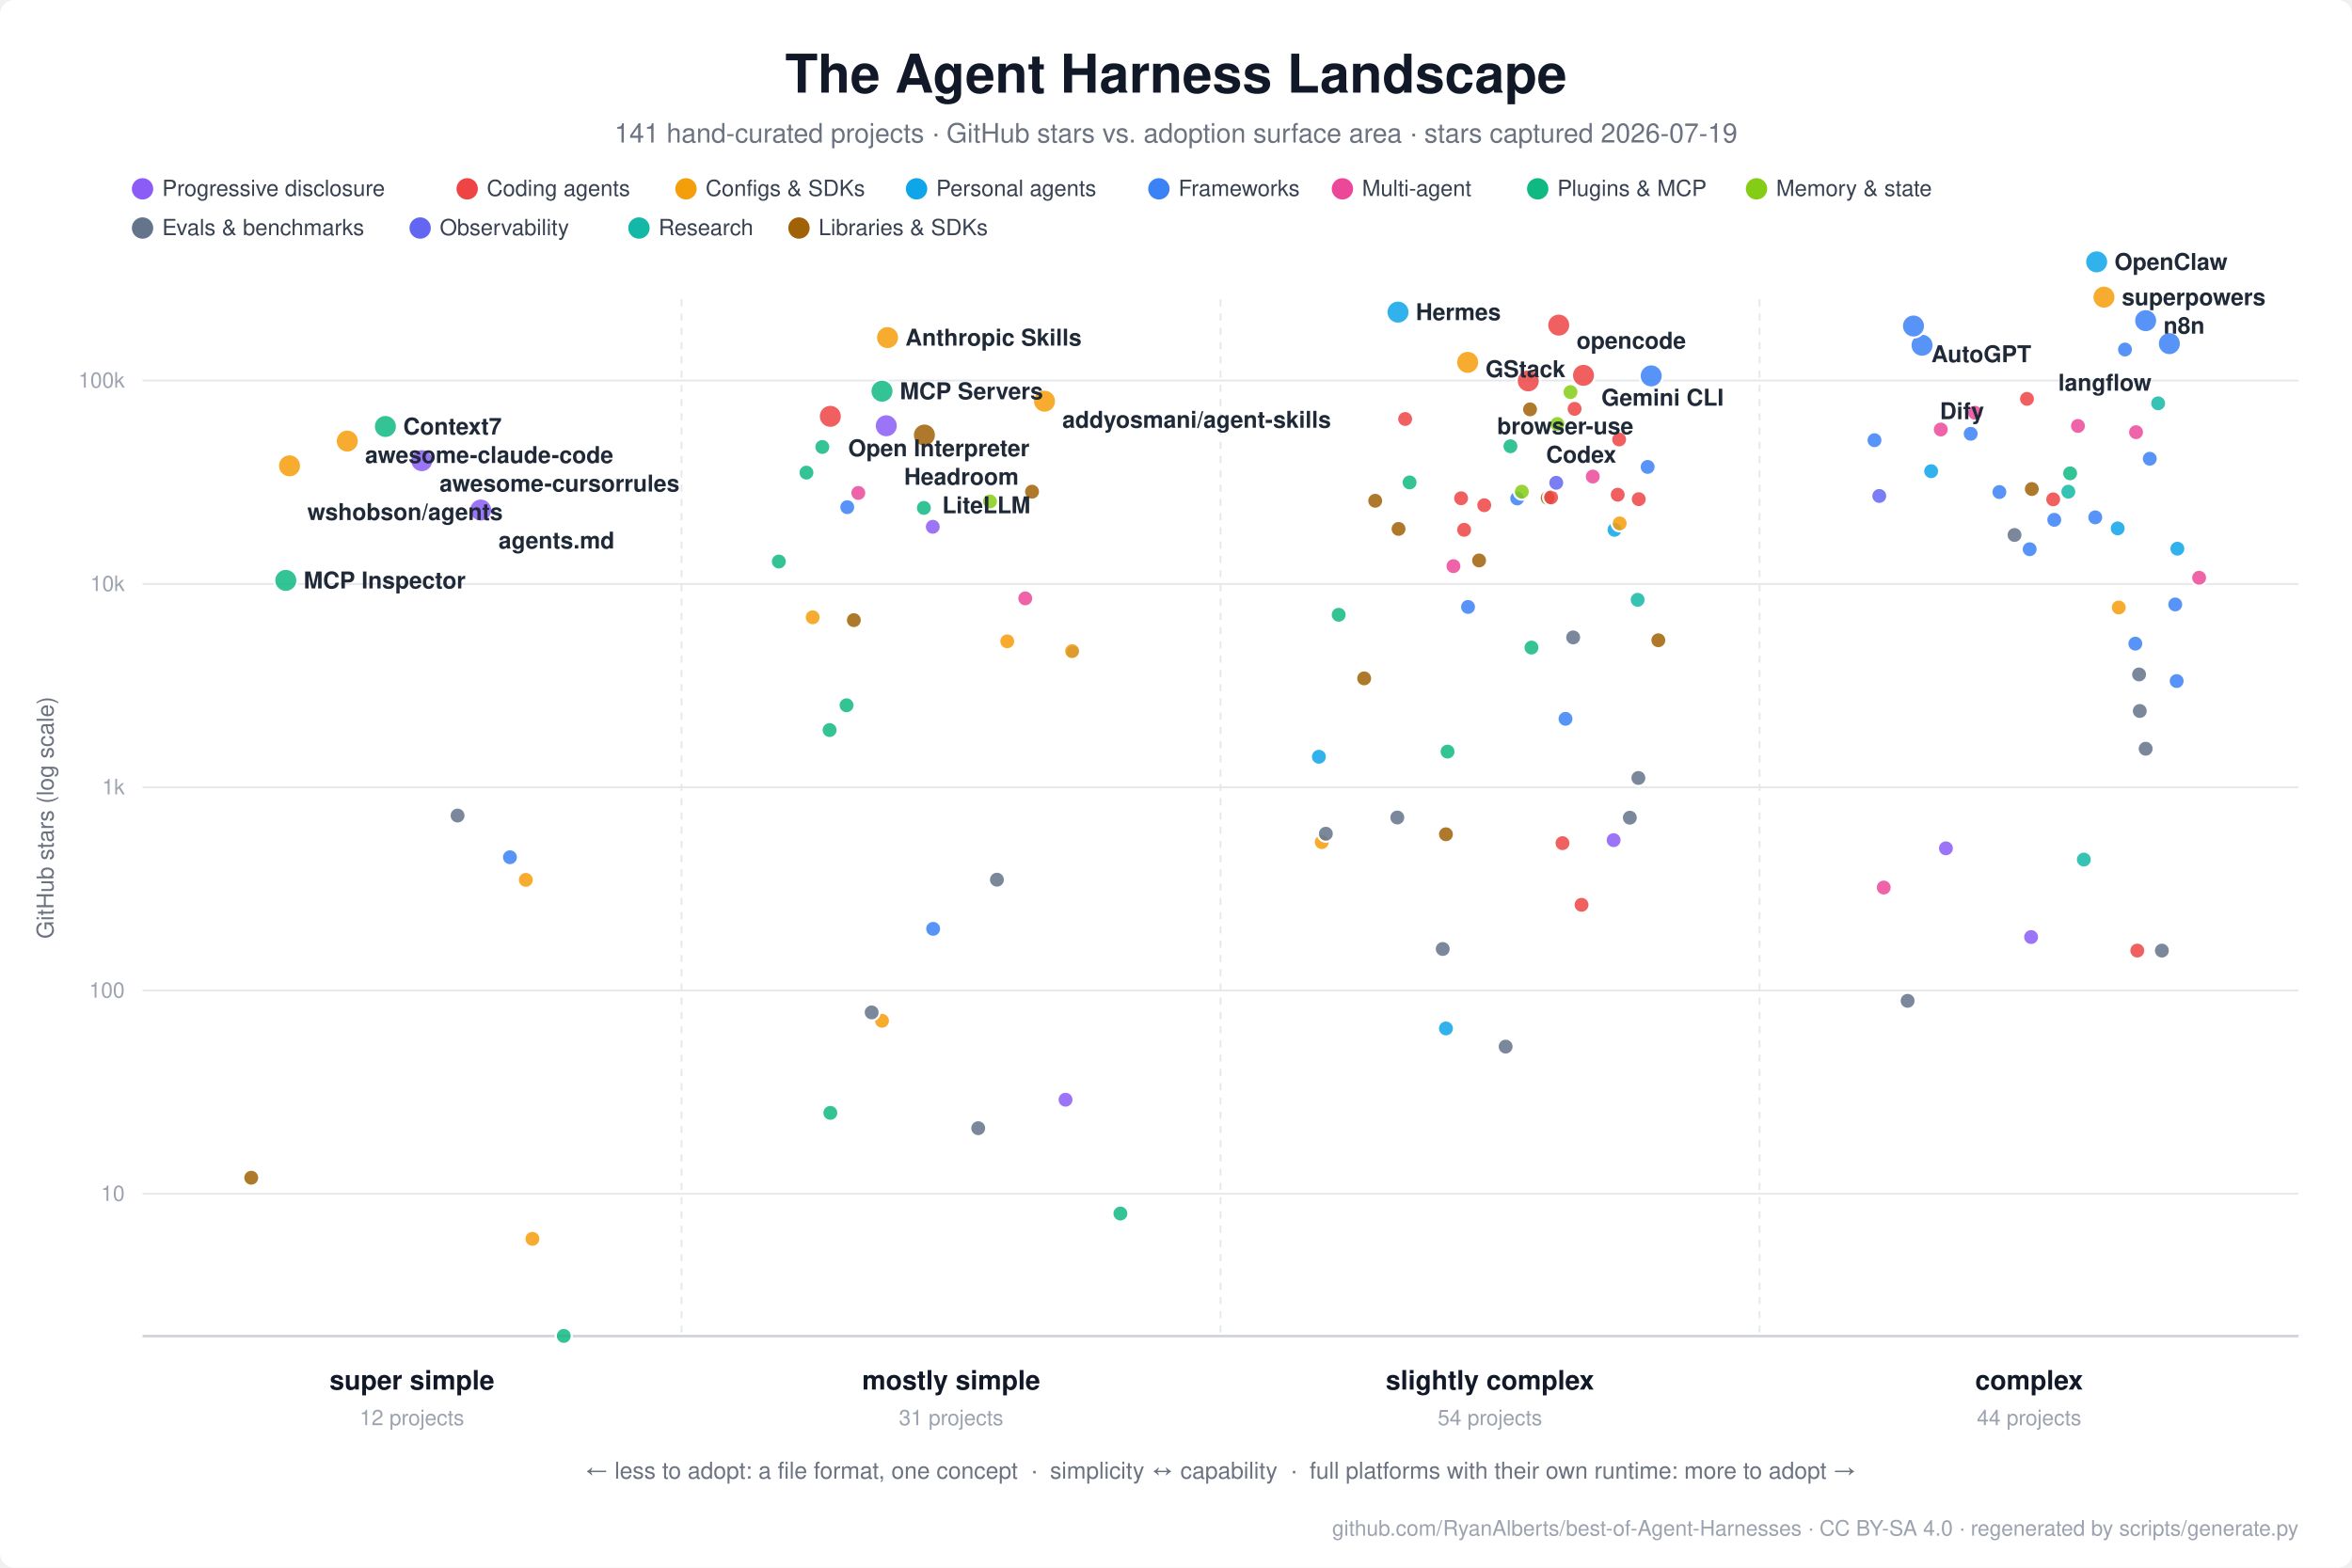
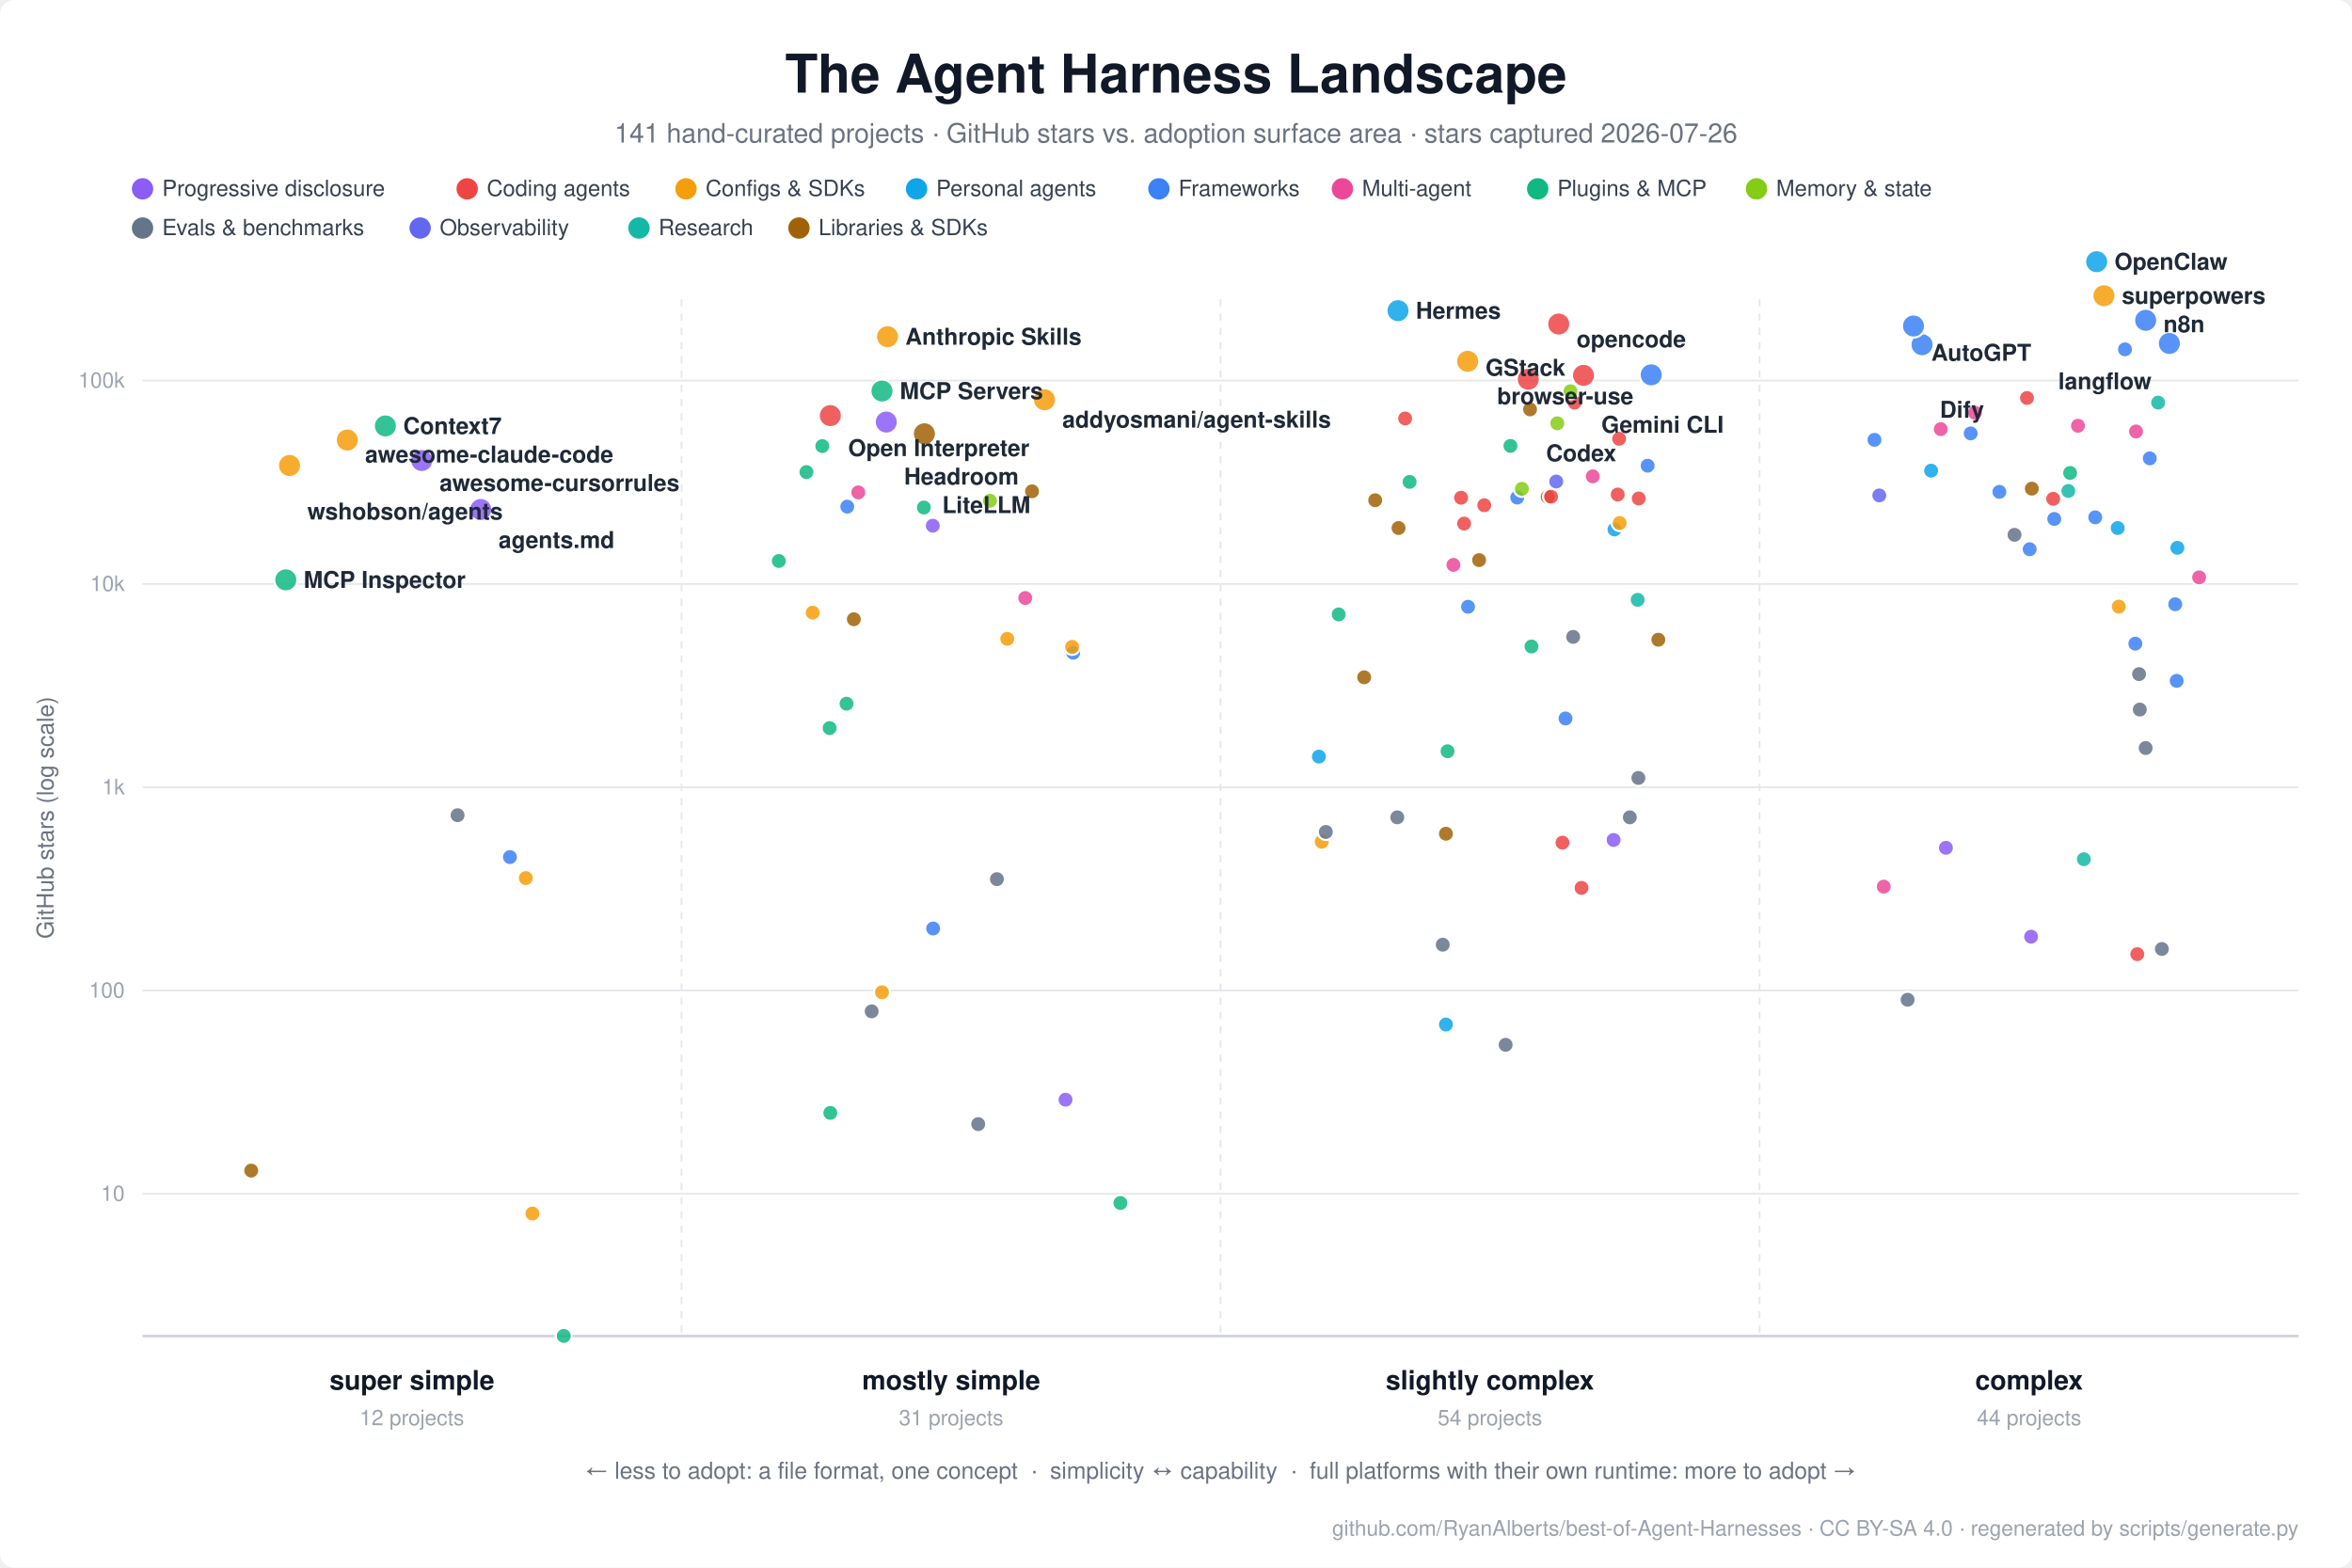
<svg xmlns="http://www.w3.org/2000/svg" viewBox="0 0 1320 880" font-family="-apple-system, 'Segoe UI', Helvetica, Arial, sans-serif">
  <rect width="1320" height="880" fill="#ffffff" rx="8" />
  <text x="660.0" y="52" text-anchor="middle" font-size="30" font-weight="700" fill="#111827">The Agent Harness Landscape</text>
-   <text x="660.0" y="80" text-anchor="middle" font-size="15" fill="#6b7280">141 hand-curated projects · GitHub stars vs. adoption surface area · stars captured 2026-07-19</text>
+   <text x="660.0" y="80" text-anchor="middle" font-size="15" fill="#6b7280">141 hand-curated projects · GitHub stars vs. adoption surface area · stars captured 2026-07-26</text>
  <circle cx="80" cy="106" r="6" fill="#8b5cf6" />
  <text x="91" y="110" font-size="12.5" fill="#374151">Progressive disclosure</text>
  <circle cx="262.2" cy="106" r="6" fill="#ef4444" />
  <text x="273.2" y="110" font-size="12.5" fill="#374151">Coding agents</text>
  <circle cx="385.0" cy="106" r="6" fill="#f59e0b" />
  <text x="396.0" y="110" font-size="12.5" fill="#374151">Configs &amp; SDKs</text>
  <circle cx="514.4" cy="106" r="6" fill="#0ea5e9" />
  <text x="525.4" y="110" font-size="12.5" fill="#374151">Personal agents</text>
  <circle cx="650.4" cy="106" r="6" fill="#3b82f6" />
  <text x="661.4" y="110" font-size="12.5" fill="#374151">Frameworks</text>
  <circle cx="753.4" cy="106" r="6" fill="#ec4899" />
  <text x="764.4" y="110" font-size="12.5" fill="#374151">Multi-agent</text>
  <circle cx="863.0" cy="106" r="6" fill="#10b981" />
  <text x="874.0" y="110" font-size="12.5" fill="#374151">Plugins &amp; MCP</text>
  <circle cx="985.8" cy="106" r="6" fill="#84cc16" />
  <text x="996.8" y="110" font-size="12.5" fill="#374151">Memory &amp; state</text>
  <circle cx="80" cy="128" r="6" fill="#64748b" />
  <text x="91" y="132" font-size="12.5" fill="#374151">Evals &amp; benchmarks</text>
  <circle cx="235.8" cy="128" r="6" fill="#6366f1" />
  <text x="246.8" y="132" font-size="12.5" fill="#374151">Observability</text>
  <circle cx="358.6" cy="128" r="6" fill="#14b8a6" />
  <text x="369.6" y="132" font-size="12.5" fill="#374151">Research</text>
  <circle cx="448.4" cy="128" r="6" fill="#a16207" />
  <text x="459.4" y="132" font-size="12.5" fill="#374151">Libraries &amp; SDKs</text>
  <line x1="80" y1="670.1" x2="1290" y2="670.1" stroke="#e5e7eb" stroke-width="1" />
  <text x="70" y="674.1" text-anchor="end" font-size="12" fill="#9ca3af">10</text>
  <line x1="80" y1="556.0" x2="1290" y2="556.0" stroke="#e5e7eb" stroke-width="1" />
  <text x="70" y="560.0" text-anchor="end" font-size="12" fill="#9ca3af">100</text>
  <line x1="80" y1="441.9" x2="1290" y2="441.9" stroke="#e5e7eb" stroke-width="1" />
  <text x="70" y="445.9" text-anchor="end" font-size="12" fill="#9ca3af">1k</text>
  <line x1="80" y1="327.8" x2="1290" y2="327.8" stroke="#e5e7eb" stroke-width="1" />
  <text x="70" y="331.8" text-anchor="end" font-size="12" fill="#9ca3af">10k</text>
  <line x1="80" y1="213.6" x2="1290" y2="213.6" stroke="#e5e7eb" stroke-width="1" />
  <text x="70" y="217.6" text-anchor="end" font-size="12" fill="#9ca3af">100k</text>
  <text x="30" y="459" font-size="13" fill="#6b7280" transform="rotate(-90 30 459)" text-anchor="middle">GitHub stars (log scale)</text>
  <text x="231.2" y="780" text-anchor="middle" font-size="15" font-weight="600" fill="#111827">super simple</text>
  <text x="231.2" y="800" text-anchor="middle" font-size="12" fill="#9ca3af">12 projects</text>
  <line x1="382.5" y1="168" x2="382.5" y2="750" stroke="#e5e7eb" stroke-width="1" stroke-dasharray="4 4" />
  <text x="533.8" y="780" text-anchor="middle" font-size="15" font-weight="600" fill="#111827">mostly simple</text>
  <text x="533.8" y="800" text-anchor="middle" font-size="12" fill="#9ca3af">31 projects</text>
  <line x1="685.0" y1="168" x2="685.0" y2="750" stroke="#e5e7eb" stroke-width="1" stroke-dasharray="4 4" />
  <text x="836.2" y="780" text-anchor="middle" font-size="15" font-weight="600" fill="#111827">slightly complex</text>
  <text x="836.2" y="800" text-anchor="middle" font-size="12" fill="#9ca3af">54 projects</text>
  <line x1="987.5" y1="168" x2="987.5" y2="750" stroke="#e5e7eb" stroke-width="1" stroke-dasharray="4 4" />
  <text x="1138.8" y="780" text-anchor="middle" font-size="15" font-weight="600" fill="#111827">complex</text>
  <text x="1138.8" y="800" text-anchor="middle" font-size="12" fill="#9ca3af">44 projects</text>
  <line x1="80" y1="750" x2="1290" y2="750" stroke="#d1d5db" stroke-width="1.5" />
  <text x="685.0" y="830" text-anchor="middle" font-size="13" fill="#6b7280">←  less to adopt: a file format, one concept  ·  simplicity ↔ capability  ·  full platforms with their own runtime: more to adopt  →</text>
  <circle cx="316.4" cy="749.9" r="4.5" fill="#10b981" fill-opacity="0.85" stroke="#ffffff" stroke-width="1.2" />
-   <circle cx="298.8" cy="695.4" r="4.5" fill="#f59e0b" fill-opacity="0.85" stroke="#ffffff" stroke-width="1.2" />
-   <circle cx="628.8" cy="681.2" r="4.5" fill="#10b981" fill-opacity="0.85" stroke="#ffffff" stroke-width="1.2" />
-   <circle cx="141.0" cy="661.1" r="4.5" fill="#a16207" fill-opacity="0.85" stroke="#ffffff" stroke-width="1.2" />
-   <circle cx="549.0" cy="633.3" r="4.5" fill="#64748b" fill-opacity="0.85" stroke="#ffffff" stroke-width="1.2" />
+   <circle cx="298.8" cy="681.2" r="4.5" fill="#f59e0b" fill-opacity="0.85" stroke="#ffffff" stroke-width="1.2" />
+   <circle cx="628.8" cy="675.3" r="4.5" fill="#10b981" fill-opacity="0.85" stroke="#ffffff" stroke-width="1.2" />
+   <circle cx="141.0" cy="657.1" r="4.5" fill="#a16207" fill-opacity="0.85" stroke="#ffffff" stroke-width="1.2" />
+   <circle cx="549.0" cy="631.0" r="4.5" fill="#64748b" fill-opacity="0.85" stroke="#ffffff" stroke-width="1.2" />
  <circle cx="466.0" cy="624.7" r="4.5" fill="#10b981" fill-opacity="0.85" stroke="#ffffff" stroke-width="1.2" />
  <circle cx="598.0" cy="617.3" r="4.5" fill="#8b5cf6" fill-opacity="0.85" stroke="#ffffff" stroke-width="1.2" />
-   <circle cx="845.0" cy="587.5" r="4.5" fill="#64748b" fill-opacity="0.85" stroke="#ffffff" stroke-width="1.2" />
-   <circle cx="811.5" cy="577.3" r="4.5" fill="#0ea5e9" fill-opacity="0.85" stroke="#ffffff" stroke-width="1.2" />
-   <circle cx="495.0" cy="573.0" r="4.5" fill="#f59e0b" fill-opacity="0.85" stroke="#ffffff" stroke-width="1.2" />
-   <circle cx="489.2" cy="568.3" r="4.5" fill="#64748b" fill-opacity="0.85" stroke="#ffffff" stroke-width="1.2" />
-   <circle cx="1070.6" cy="561.8" r="4.5" fill="#64748b" fill-opacity="0.85" stroke="#ffffff" stroke-width="1.2" />
-   <circle cx="1199.5" cy="533.6" r="4.5" fill="#ef4444" fill-opacity="0.85" stroke="#ffffff" stroke-width="1.2" />
-   <circle cx="1213.3" cy="533.6" r="4.5" fill="#64748b" fill-opacity="0.85" stroke="#ffffff" stroke-width="1.2" />
-   <circle cx="809.7" cy="532.7" r="4.5" fill="#64748b" fill-opacity="0.85" stroke="#ffffff" stroke-width="1.2" />
-   <circle cx="1139.9" cy="526.0" r="4.5" fill="#8b5cf6" fill-opacity="0.85" stroke="#ffffff" stroke-width="1.2" />
-   <circle cx="523.7" cy="521.4" r="4.5" fill="#3b82f6" fill-opacity="0.85" stroke="#ffffff" stroke-width="1.2" />
-   <circle cx="887.6" cy="507.9" r="4.5" fill="#ef4444" fill-opacity="0.85" stroke="#ffffff" stroke-width="1.2" />
-   <circle cx="1057.2" cy="498.2" r="4.5" fill="#ec4899" fill-opacity="0.85" stroke="#ffffff" stroke-width="1.2" />
-   <circle cx="295.1" cy="493.9" r="4.5" fill="#f59e0b" fill-opacity="0.85" stroke="#ffffff" stroke-width="1.2" />
-   <circle cx="559.5" cy="493.8" r="4.5" fill="#64748b" fill-opacity="0.85" stroke="#ffffff" stroke-width="1.2" />
-   <circle cx="1169.5" cy="482.5" r="4.5" fill="#14b8a6" fill-opacity="0.85" stroke="#ffffff" stroke-width="1.2" />
-   <circle cx="286.2" cy="481.2" r="4.5" fill="#3b82f6" fill-opacity="0.85" stroke="#ffffff" stroke-width="1.2" />
-   <circle cx="1092.1" cy="476.2" r="4.5" fill="#8b5cf6" fill-opacity="0.85" stroke="#ffffff" stroke-width="1.2" />
-   <circle cx="876.9" cy="473.3" r="4.5" fill="#ef4444" fill-opacity="0.85" stroke="#ffffff" stroke-width="1.2" />
-   <circle cx="741.8" cy="472.7" r="4.5" fill="#f59e0b" fill-opacity="0.85" stroke="#ffffff" stroke-width="1.2" />
-   <circle cx="905.6" cy="471.6" r="4.5" fill="#8b5cf6" fill-opacity="0.85" stroke="#ffffff" stroke-width="1.2" />
-   <circle cx="811.5" cy="468.3" r="4.5" fill="#a16207" fill-opacity="0.85" stroke="#ffffff" stroke-width="1.2" />
-   <circle cx="744.1" cy="468.0" r="4.5" fill="#64748b" fill-opacity="0.85" stroke="#ffffff" stroke-width="1.2" />
-   <circle cx="914.7" cy="459.0" r="4.5" fill="#64748b" fill-opacity="0.85" stroke="#ffffff" stroke-width="1.2" />
-   <circle cx="784.2" cy="458.9" r="4.5" fill="#64748b" fill-opacity="0.85" stroke="#ffffff" stroke-width="1.2" />
-   <circle cx="256.8" cy="457.8" r="4.5" fill="#64748b" fill-opacity="0.85" stroke="#ffffff" stroke-width="1.2" />
+   <circle cx="845.0" cy="586.5" r="4.5" fill="#64748b" fill-opacity="0.85" stroke="#ffffff" stroke-width="1.2" />
+   <circle cx="811.5" cy="575.1" r="4.5" fill="#0ea5e9" fill-opacity="0.85" stroke="#ffffff" stroke-width="1.2" />
+   <circle cx="489.2" cy="567.7" r="4.5" fill="#64748b" fill-opacity="0.85" stroke="#ffffff" stroke-width="1.2" />
+   <circle cx="1070.6" cy="561.2" r="4.5" fill="#64748b" fill-opacity="0.85" stroke="#ffffff" stroke-width="1.2" />
+   <circle cx="495.0" cy="557.0" r="4.5" fill="#f59e0b" fill-opacity="0.85" stroke="#ffffff" stroke-width="1.2" />
+   <circle cx="1199.5" cy="535.6" r="4.5" fill="#ef4444" fill-opacity="0.85" stroke="#ffffff" stroke-width="1.2" />
+   <circle cx="1213.3" cy="532.7" r="4.5" fill="#64748b" fill-opacity="0.85" stroke="#ffffff" stroke-width="1.2" />
+   <circle cx="809.7" cy="530.3" r="4.5" fill="#64748b" fill-opacity="0.85" stroke="#ffffff" stroke-width="1.2" />
+   <circle cx="1139.9" cy="525.8" r="4.5" fill="#8b5cf6" fill-opacity="0.85" stroke="#ffffff" stroke-width="1.2" />
+   <circle cx="523.7" cy="521.2" r="4.5" fill="#3b82f6" fill-opacity="0.85" stroke="#ffffff" stroke-width="1.2" />
+   <circle cx="887.6" cy="498.4" r="4.5" fill="#ef4444" fill-opacity="0.85" stroke="#ffffff" stroke-width="1.2" />
+   <circle cx="1057.2" cy="497.7" r="4.5" fill="#ec4899" fill-opacity="0.85" stroke="#ffffff" stroke-width="1.2" />
+   <circle cx="559.5" cy="493.5" r="4.5" fill="#64748b" fill-opacity="0.85" stroke="#ffffff" stroke-width="1.2" />
+   <circle cx="295.1" cy="492.9" r="4.5" fill="#f59e0b" fill-opacity="0.85" stroke="#ffffff" stroke-width="1.2" />
+   <circle cx="1169.5" cy="482.3" r="4.5" fill="#14b8a6" fill-opacity="0.85" stroke="#ffffff" stroke-width="1.2" />
+   <circle cx="286.2" cy="481.1" r="4.5" fill="#3b82f6" fill-opacity="0.85" stroke="#ffffff" stroke-width="1.2" />
+   <circle cx="1092.1" cy="475.9" r="4.5" fill="#8b5cf6" fill-opacity="0.85" stroke="#ffffff" stroke-width="1.2" />
+   <circle cx="876.9" cy="473.0" r="4.5" fill="#ef4444" fill-opacity="0.85" stroke="#ffffff" stroke-width="1.2" />
+   <circle cx="741.8" cy="472.5" r="4.5" fill="#f59e0b" fill-opacity="0.85" stroke="#ffffff" stroke-width="1.2" />
+   <circle cx="905.6" cy="471.5" r="4.5" fill="#8b5cf6" fill-opacity="0.85" stroke="#ffffff" stroke-width="1.2" />
+   <circle cx="811.5" cy="468.0" r="4.5" fill="#a16207" fill-opacity="0.85" stroke="#ffffff" stroke-width="1.2" />
+   <circle cx="744.1" cy="467.0" r="4.5" fill="#64748b" fill-opacity="0.85" stroke="#ffffff" stroke-width="1.2" />
+   <circle cx="914.7" cy="458.8" r="4.5" fill="#64748b" fill-opacity="0.85" stroke="#ffffff" stroke-width="1.2" />
+   <circle cx="784.2" cy="458.8" r="4.5" fill="#64748b" fill-opacity="0.85" stroke="#ffffff" stroke-width="1.2" />
+   <circle cx="256.8" cy="457.6" r="4.5" fill="#64748b" fill-opacity="0.85" stroke="#ffffff" stroke-width="1.2" />
  <circle cx="919.5" cy="436.7" r="4.5" fill="#64748b" fill-opacity="0.85" stroke="#ffffff" stroke-width="1.2" />
-   <circle cx="740.2" cy="424.8" r="4.5" fill="#0ea5e9" fill-opacity="0.85" stroke="#ffffff" stroke-width="1.2" />
-   <circle cx="812.4" cy="421.9" r="4.5" fill="#10b981" fill-opacity="0.85" stroke="#ffffff" stroke-width="1.2" />
-   <circle cx="1204.2" cy="420.3" r="4.5" fill="#64748b" fill-opacity="0.85" stroke="#ffffff" stroke-width="1.2" />
-   <circle cx="465.6" cy="409.8" r="4.5" fill="#10b981" fill-opacity="0.85" stroke="#ffffff" stroke-width="1.2" />
-   <circle cx="878.6" cy="403.5" r="4.5" fill="#3b82f6" fill-opacity="0.85" stroke="#ffffff" stroke-width="1.2" />
-   <circle cx="1200.9" cy="399.1" r="4.5" fill="#64748b" fill-opacity="0.85" stroke="#ffffff" stroke-width="1.2" />
-   <circle cx="475.1" cy="395.9" r="4.5" fill="#10b981" fill-opacity="0.85" stroke="#ffffff" stroke-width="1.2" />
-   <circle cx="1221.6" cy="382.3" r="4.5" fill="#3b82f6" fill-opacity="0.85" stroke="#ffffff" stroke-width="1.2" />
-   <circle cx="765.6" cy="380.8" r="4.5" fill="#a16207" fill-opacity="0.85" stroke="#ffffff" stroke-width="1.2" />
-   <circle cx="1200.5" cy="378.6" r="4.5" fill="#64748b" fill-opacity="0.85" stroke="#ffffff" stroke-width="1.2" />
+   <circle cx="740.2" cy="424.7" r="4.5" fill="#0ea5e9" fill-opacity="0.85" stroke="#ffffff" stroke-width="1.2" />
+   <circle cx="812.4" cy="421.7" r="4.5" fill="#10b981" fill-opacity="0.85" stroke="#ffffff" stroke-width="1.2" />
+   <circle cx="1204.2" cy="419.9" r="4.5" fill="#64748b" fill-opacity="0.85" stroke="#ffffff" stroke-width="1.2" />
+   <circle cx="465.6" cy="408.7" r="4.5" fill="#10b981" fill-opacity="0.85" stroke="#ffffff" stroke-width="1.2" />
+   <circle cx="878.6" cy="403.3" r="4.5" fill="#3b82f6" fill-opacity="0.85" stroke="#ffffff" stroke-width="1.2" />
+   <circle cx="1200.9" cy="398.3" r="4.5" fill="#64748b" fill-opacity="0.85" stroke="#ffffff" stroke-width="1.2" />
+   <circle cx="475.1" cy="395.0" r="4.5" fill="#10b981" fill-opacity="0.85" stroke="#ffffff" stroke-width="1.2" />
+   <circle cx="1221.6" cy="382.2" r="4.5" fill="#3b82f6" fill-opacity="0.85" stroke="#ffffff" stroke-width="1.2" />
+   <circle cx="765.6" cy="380.2" r="4.5" fill="#a16207" fill-opacity="0.85" stroke="#ffffff" stroke-width="1.2" />
+   <circle cx="1200.5" cy="378.4" r="4.5" fill="#64748b" fill-opacity="0.85" stroke="#ffffff" stroke-width="1.2" />
  <circle cx="602.3" cy="366.4" r="4.5" fill="#3b82f6" fill-opacity="0.85" stroke="#ffffff" stroke-width="1.2" />
-   <circle cx="601.7" cy="365.5" r="4.5" fill="#f59e0b" fill-opacity="0.85" stroke="#ffffff" stroke-width="1.2" />
-   <circle cx="859.5" cy="363.5" r="4.5" fill="#10b981" fill-opacity="0.85" stroke="#ffffff" stroke-width="1.2" />
+   <circle cx="601.7" cy="363.1" r="4.5" fill="#f59e0b" fill-opacity="0.85" stroke="#ffffff" stroke-width="1.2" />
+   <circle cx="859.5" cy="362.9" r="4.5" fill="#10b981" fill-opacity="0.85" stroke="#ffffff" stroke-width="1.2" />
  <circle cx="1198.4" cy="361.3" r="4.5" fill="#3b82f6" fill-opacity="0.85" stroke="#ffffff" stroke-width="1.2" />
-   <circle cx="565.3" cy="360.0" r="4.5" fill="#f59e0b" fill-opacity="0.85" stroke="#ffffff" stroke-width="1.2" />
-   <circle cx="930.7" cy="359.4" r="4.5" fill="#a16207" fill-opacity="0.85" stroke="#ffffff" stroke-width="1.2" />
-   <circle cx="882.9" cy="357.8" r="4.5" fill="#64748b" fill-opacity="0.85" stroke="#ffffff" stroke-width="1.2" />
-   <circle cx="479.2" cy="348.1" r="4.5" fill="#a16207" fill-opacity="0.85" stroke="#ffffff" stroke-width="1.2" />
-   <circle cx="456.1" cy="346.5" r="4.5" fill="#f59e0b" fill-opacity="0.85" stroke="#ffffff" stroke-width="1.2" />
-   <circle cx="751.3" cy="345.1" r="4.5" fill="#10b981" fill-opacity="0.85" stroke="#ffffff" stroke-width="1.2" />
-   <circle cx="1189.1" cy="341.0" r="4.5" fill="#f59e0b" fill-opacity="0.85" stroke="#ffffff" stroke-width="1.2" />
-   <circle cx="823.9" cy="340.7" r="4.5" fill="#3b82f6" fill-opacity="0.85" stroke="#ffffff" stroke-width="1.2" />
-   <circle cx="1220.8" cy="339.3" r="4.5" fill="#3b82f6" fill-opacity="0.85" stroke="#ffffff" stroke-width="1.2" />
+   <circle cx="930.7" cy="359.1" r="4.5" fill="#a16207" fill-opacity="0.85" stroke="#ffffff" stroke-width="1.2" />
+   <circle cx="565.3" cy="358.6" r="4.5" fill="#f59e0b" fill-opacity="0.85" stroke="#ffffff" stroke-width="1.2" />
+   <circle cx="882.9" cy="357.5" r="4.5" fill="#64748b" fill-opacity="0.85" stroke="#ffffff" stroke-width="1.2" />
+   <circle cx="479.2" cy="347.6" r="4.5" fill="#a16207" fill-opacity="0.85" stroke="#ffffff" stroke-width="1.2" />
+   <circle cx="751.3" cy="344.9" r="4.5" fill="#10b981" fill-opacity="0.85" stroke="#ffffff" stroke-width="1.2" />
+   <circle cx="456.1" cy="343.9" r="4.5" fill="#f59e0b" fill-opacity="0.85" stroke="#ffffff" stroke-width="1.2" />
+   <circle cx="823.9" cy="340.6" r="4.5" fill="#3b82f6" fill-opacity="0.85" stroke="#ffffff" stroke-width="1.2" />
+   <circle cx="1189.1" cy="340.5" r="4.5" fill="#f59e0b" fill-opacity="0.85" stroke="#ffffff" stroke-width="1.2" />
+   <circle cx="1220.8" cy="339.2" r="4.5" fill="#3b82f6" fill-opacity="0.85" stroke="#ffffff" stroke-width="1.2" />
  <circle cx="919.1" cy="336.7" r="4.5" fill="#14b8a6" fill-opacity="0.85" stroke="#ffffff" stroke-width="1.2" />
-   <circle cx="575.4" cy="335.9" r="4.5" fill="#ec4899" fill-opacity="0.85" stroke="#ffffff" stroke-width="1.2" />
-   <circle cx="160.4" cy="325.8" r="6.5" fill="#10b981" fill-opacity="0.85" stroke="#ffffff" stroke-width="1.2" />
-   <circle cx="1234.2" cy="324.3" r="4.5" fill="#ec4899" fill-opacity="0.85" stroke="#ffffff" stroke-width="1.2" />
-   <circle cx="815.7" cy="317.8" r="4.5" fill="#ec4899" fill-opacity="0.85" stroke="#ffffff" stroke-width="1.2" />
-   <circle cx="437.1" cy="315.2" r="4.5" fill="#10b981" fill-opacity="0.85" stroke="#ffffff" stroke-width="1.2" />
-   <circle cx="830.1" cy="314.6" r="4.5" fill="#a16207" fill-opacity="0.85" stroke="#ffffff" stroke-width="1.2" />
+   <circle cx="575.4" cy="335.7" r="4.5" fill="#ec4899" fill-opacity="0.85" stroke="#ffffff" stroke-width="1.2" />
+   <circle cx="160.4" cy="325.5" r="6.5" fill="#10b981" fill-opacity="0.85" stroke="#ffffff" stroke-width="1.2" />
+   <circle cx="1234.2" cy="324.1" r="4.5" fill="#ec4899" fill-opacity="0.85" stroke="#ffffff" stroke-width="1.2" />
+   <circle cx="815.7" cy="317.1" r="4.5" fill="#ec4899" fill-opacity="0.85" stroke="#ffffff" stroke-width="1.2" />
+   <circle cx="437.1" cy="314.9" r="4.5" fill="#10b981" fill-opacity="0.85" stroke="#ffffff" stroke-width="1.2" />
+   <circle cx="830.1" cy="314.4" r="4.5" fill="#a16207" fill-opacity="0.85" stroke="#ffffff" stroke-width="1.2" />
  <circle cx="1139.1" cy="308.3" r="4.5" fill="#3b82f6" fill-opacity="0.85" stroke="#ffffff" stroke-width="1.2" />
-   <circle cx="1222.0" cy="308.0" r="4.5" fill="#0ea5e9" fill-opacity="0.85" stroke="#ffffff" stroke-width="1.2" />
-   <circle cx="1130.6" cy="300.3" r="4.5" fill="#64748b" fill-opacity="0.85" stroke="#ffffff" stroke-width="1.2" />
-   <circle cx="821.7" cy="297.4" r="4.5" fill="#ef4444" fill-opacity="0.85" stroke="#ffffff" stroke-width="1.2" />
-   <circle cx="906.1" cy="297.4" r="4.5" fill="#0ea5e9" fill-opacity="0.85" stroke="#ffffff" stroke-width="1.2" />
-   <circle cx="784.9" cy="296.9" r="4.5" fill="#a16207" fill-opacity="0.85" stroke="#ffffff" stroke-width="1.2" />
-   <circle cx="1188.5" cy="296.6" r="4.5" fill="#0ea5e9" fill-opacity="0.85" stroke="#ffffff" stroke-width="1.2" />
-   <circle cx="523.5" cy="295.7" r="4.5" fill="#8b5cf6" fill-opacity="0.85" stroke="#ffffff" stroke-width="1.2" />
-   <circle cx="909.0" cy="293.8" r="4.5" fill="#f59e0b" fill-opacity="0.85" stroke="#ffffff" stroke-width="1.2" />
-   <circle cx="1152.9" cy="291.8" r="4.5" fill="#3b82f6" fill-opacity="0.85" stroke="#ffffff" stroke-width="1.2" />
+   <circle cx="1222.0" cy="307.5" r="4.5" fill="#0ea5e9" fill-opacity="0.85" stroke="#ffffff" stroke-width="1.2" />
+   <circle cx="1130.6" cy="300.2" r="4.5" fill="#64748b" fill-opacity="0.85" stroke="#ffffff" stroke-width="1.2" />
+   <circle cx="906.1" cy="297.2" r="4.5" fill="#0ea5e9" fill-opacity="0.85" stroke="#ffffff" stroke-width="1.2" />
+   <circle cx="1188.5" cy="296.4" r="4.5" fill="#0ea5e9" fill-opacity="0.85" stroke="#ffffff" stroke-width="1.2" />
+   <circle cx="784.9" cy="296.4" r="4.5" fill="#a16207" fill-opacity="0.85" stroke="#ffffff" stroke-width="1.2" />
+   <circle cx="523.5" cy="295.1" r="4.5" fill="#8b5cf6" fill-opacity="0.85" stroke="#ffffff" stroke-width="1.2" />
+   <circle cx="821.7" cy="293.9" r="4.5" fill="#ef4444" fill-opacity="0.85" stroke="#ffffff" stroke-width="1.2" />
+   <circle cx="909.0" cy="293.6" r="4.5" fill="#f59e0b" fill-opacity="0.85" stroke="#ffffff" stroke-width="1.2" />
+   <circle cx="1152.9" cy="291.3" r="4.5" fill="#3b82f6" fill-opacity="0.85" stroke="#ffffff" stroke-width="1.2" />
  <circle cx="1175.9" cy="290.4" r="4.5" fill="#3b82f6" fill-opacity="0.85" stroke="#ffffff" stroke-width="1.2" />
-   <circle cx="269.8" cy="286.3" r="6.5" fill="#8b5cf6" fill-opacity="0.85" stroke="#ffffff" stroke-width="1.2" />
-   <circle cx="518.5" cy="285.1" r="4.5" fill="#10b981" fill-opacity="0.85" stroke="#ffffff" stroke-width="1.2" />
-   <circle cx="475.5" cy="284.7" r="4.5" fill="#3b82f6" fill-opacity="0.85" stroke="#ffffff" stroke-width="1.2" />
+   <circle cx="269.8" cy="286.0" r="6.5" fill="#8b5cf6" fill-opacity="0.85" stroke="#ffffff" stroke-width="1.2" />
+   <circle cx="518.5" cy="284.9" r="4.5" fill="#10b981" fill-opacity="0.85" stroke="#ffffff" stroke-width="1.2" />
+   <circle cx="475.5" cy="284.4" r="4.5" fill="#3b82f6" fill-opacity="0.85" stroke="#ffffff" stroke-width="1.2" />
  <circle cx="833.0" cy="283.6" r="4.5" fill="#ef4444" fill-opacity="0.85" stroke="#ffffff" stroke-width="1.2" />
-   <circle cx="555.6" cy="281.5" r="4.5" fill="#84cc16" fill-opacity="0.85" stroke="#ffffff" stroke-width="1.2" />
-   <circle cx="771.8" cy="281.1" r="4.5" fill="#a16207" fill-opacity="0.85" stroke="#ffffff" stroke-width="1.2" />
-   <circle cx="1152.3" cy="280.3" r="4.5" fill="#ef4444" fill-opacity="0.85" stroke="#ffffff" stroke-width="1.2" />
-   <circle cx="919.7" cy="280.2" r="4.5" fill="#ef4444" fill-opacity="0.85" stroke="#ffffff" stroke-width="1.2" />
-   <circle cx="851.5" cy="279.8" r="4.5" fill="#3b82f6" fill-opacity="0.85" stroke="#ffffff" stroke-width="1.2" />
-   <circle cx="820.0" cy="279.7" r="4.5" fill="#ef4444" fill-opacity="0.85" stroke="#ffffff" stroke-width="1.2" />
-   <circle cx="868.6" cy="279.5" r="4.5" fill="#a16207" fill-opacity="0.85" stroke="#ffffff" stroke-width="1.2" />
-   <circle cx="870.5" cy="279.2" r="4.5" fill="#ef4444" fill-opacity="0.85" stroke="#ffffff" stroke-width="1.2" />
-   <circle cx="1054.7" cy="278.4" r="4.5" fill="#6366f1" fill-opacity="0.85" stroke="#ffffff" stroke-width="1.2" />
-   <circle cx="907.9" cy="277.7" r="4.5" fill="#ef4444" fill-opacity="0.85" stroke="#ffffff" stroke-width="1.2" />
-   <circle cx="481.7" cy="276.7" r="4.5" fill="#ec4899" fill-opacity="0.85" stroke="#ffffff" stroke-width="1.2" />
-   <circle cx="1122.1" cy="276.2" r="4.5" fill="#3b82f6" fill-opacity="0.85" stroke="#ffffff" stroke-width="1.2" />
-   <circle cx="854.1" cy="276.0" r="4.5" fill="#84cc16" fill-opacity="0.85" stroke="#ffffff" stroke-width="1.2" />
-   <circle cx="579.2" cy="276.0" r="4.5" fill="#a16207" fill-opacity="0.85" stroke="#ffffff" stroke-width="1.2" />
-   <circle cx="1160.8" cy="276.0" r="4.5" fill="#14b8a6" fill-opacity="0.85" stroke="#ffffff" stroke-width="1.2" />
-   <circle cx="1140.3" cy="274.5" r="4.5" fill="#a16207" fill-opacity="0.85" stroke="#ffffff" stroke-width="1.2" />
-   <circle cx="873.4" cy="271.0" r="4.5" fill="#6366f1" fill-opacity="0.85" stroke="#ffffff" stroke-width="1.2" />
-   <circle cx="791.1" cy="270.8" r="4.5" fill="#10b981" fill-opacity="0.85" stroke="#ffffff" stroke-width="1.2" />
-   <circle cx="893.9" cy="267.5" r="4.5" fill="#ec4899" fill-opacity="0.85" stroke="#ffffff" stroke-width="1.2" />
-   <circle cx="1161.8" cy="265.7" r="4.5" fill="#10b981" fill-opacity="0.85" stroke="#ffffff" stroke-width="1.2" />
-   <circle cx="452.6" cy="265.3" r="4.5" fill="#10b981" fill-opacity="0.85" stroke="#ffffff" stroke-width="1.2" />
-   <circle cx="1083.8" cy="264.5" r="4.5" fill="#0ea5e9" fill-opacity="0.85" stroke="#ffffff" stroke-width="1.2" />
-   <circle cx="924.7" cy="262.1" r="4.5" fill="#3b82f6" fill-opacity="0.85" stroke="#ffffff" stroke-width="1.2" />
-   <circle cx="162.5" cy="261.5" r="6.5" fill="#f59e0b" fill-opacity="0.85" stroke="#ffffff" stroke-width="1.2" />
-   <circle cx="236.7" cy="258.6" r="6.5" fill="#8b5cf6" fill-opacity="0.85" stroke="#ffffff" stroke-width="1.2" />
-   <circle cx="1206.5" cy="257.5" r="4.5" fill="#3b82f6" fill-opacity="0.85" stroke="#ffffff" stroke-width="1.2" />
-   <circle cx="461.5" cy="250.9" r="4.5" fill="#10b981" fill-opacity="0.85" stroke="#ffffff" stroke-width="1.2" />
-   <circle cx="847.7" cy="250.5" r="4.5" fill="#10b981" fill-opacity="0.85" stroke="#ffffff" stroke-width="1.2" />
-   <circle cx="194.9" cy="247.6" r="6.5" fill="#f59e0b" fill-opacity="0.85" stroke="#ffffff" stroke-width="1.2" />
-   <circle cx="1052.0" cy="247.1" r="4.5" fill="#3b82f6" fill-opacity="0.85" stroke="#ffffff" stroke-width="1.2" />
-   <circle cx="908.7" cy="246.7" r="4.5" fill="#ef4444" fill-opacity="0.85" stroke="#ffffff" stroke-width="1.2" />
-   <circle cx="518.8" cy="244.2" r="6.5" fill="#a16207" fill-opacity="0.85" stroke="#ffffff" stroke-width="1.2" />
-   <circle cx="1106.0" cy="243.5" r="4.5" fill="#3b82f6" fill-opacity="0.85" stroke="#ffffff" stroke-width="1.2" />
-   <circle cx="1198.8" cy="242.6" r="4.5" fill="#ec4899" fill-opacity="0.85" stroke="#ffffff" stroke-width="1.2" />
-   <circle cx="1089.2" cy="241.1" r="4.5" fill="#ec4899" fill-opacity="0.85" stroke="#ffffff" stroke-width="1.2" />
-   <circle cx="216.3" cy="239.4" r="6.5" fill="#10b981" fill-opacity="0.85" stroke="#ffffff" stroke-width="1.2" />
-   <circle cx="1166.2" cy="239.1" r="4.5" fill="#ec4899" fill-opacity="0.85" stroke="#ffffff" stroke-width="1.2" />
-   <circle cx="497.4" cy="239.0" r="6.5" fill="#8b5cf6" fill-opacity="0.85" stroke="#ffffff" stroke-width="1.2" />
-   <circle cx="874.0" cy="238.0" r="4.5" fill="#84cc16" fill-opacity="0.85" stroke="#ffffff" stroke-width="1.2" />
-   <circle cx="788.6" cy="235.2" r="4.5" fill="#ef4444" fill-opacity="0.85" stroke="#ffffff" stroke-width="1.2" />
-   <circle cx="466.0" cy="233.7" r="6.5" fill="#ef4444" fill-opacity="0.85" stroke="#ffffff" stroke-width="1.2" />
+   <circle cx="555.6" cy="281.1" r="4.5" fill="#84cc16" fill-opacity="0.85" stroke="#ffffff" stroke-width="1.2" />
+   <circle cx="771.8" cy="280.8" r="4.5" fill="#a16207" fill-opacity="0.85" stroke="#ffffff" stroke-width="1.2" />
+   <circle cx="1152.3" cy="280.0" r="4.5" fill="#ef4444" fill-opacity="0.85" stroke="#ffffff" stroke-width="1.2" />
+   <circle cx="919.7" cy="279.8" r="4.5" fill="#ef4444" fill-opacity="0.85" stroke="#ffffff" stroke-width="1.2" />
+   <circle cx="820.0" cy="279.4" r="4.5" fill="#ef4444" fill-opacity="0.85" stroke="#ffffff" stroke-width="1.2" />
+   <circle cx="851.5" cy="279.3" r="4.5" fill="#3b82f6" fill-opacity="0.85" stroke="#ffffff" stroke-width="1.2" />
+   <circle cx="868.6" cy="278.9" r="4.5" fill="#a16207" fill-opacity="0.85" stroke="#ffffff" stroke-width="1.2" />
+   <circle cx="870.5" cy="278.8" r="4.5" fill="#ef4444" fill-opacity="0.85" stroke="#ffffff" stroke-width="1.2" />
+   <circle cx="1054.7" cy="278.1" r="4.5" fill="#6366f1" fill-opacity="0.85" stroke="#ffffff" stroke-width="1.2" />
+   <circle cx="907.9" cy="277.6" r="4.5" fill="#ef4444" fill-opacity="0.85" stroke="#ffffff" stroke-width="1.2" />
+   <circle cx="481.7" cy="276.4" r="4.5" fill="#ec4899" fill-opacity="0.85" stroke="#ffffff" stroke-width="1.2" />
+   <circle cx="1122.1" cy="276.1" r="4.5" fill="#3b82f6" fill-opacity="0.85" stroke="#ffffff" stroke-width="1.2" />
+   <circle cx="579.2" cy="275.8" r="4.5" fill="#a16207" fill-opacity="0.85" stroke="#ffffff" stroke-width="1.2" />
+   <circle cx="1160.8" cy="275.6" r="4.5" fill="#14b8a6" fill-opacity="0.85" stroke="#ffffff" stroke-width="1.2" />
+   <circle cx="854.1" cy="274.4" r="4.5" fill="#84cc16" fill-opacity="0.85" stroke="#ffffff" stroke-width="1.2" />
+   <circle cx="1140.3" cy="274.3" r="4.5" fill="#a16207" fill-opacity="0.85" stroke="#ffffff" stroke-width="1.2" />
+   <circle cx="791.1" cy="270.5" r="4.5" fill="#10b981" fill-opacity="0.85" stroke="#ffffff" stroke-width="1.2" />
+   <circle cx="873.4" cy="270.3" r="4.5" fill="#6366f1" fill-opacity="0.85" stroke="#ffffff" stroke-width="1.2" />
+   <circle cx="893.9" cy="267.4" r="4.5" fill="#ec4899" fill-opacity="0.85" stroke="#ffffff" stroke-width="1.2" />
+   <circle cx="1161.8" cy="265.5" r="4.5" fill="#10b981" fill-opacity="0.85" stroke="#ffffff" stroke-width="1.2" />
+   <circle cx="452.6" cy="265.0" r="4.5" fill="#10b981" fill-opacity="0.85" stroke="#ffffff" stroke-width="1.2" />
+   <circle cx="1083.8" cy="264.2" r="4.5" fill="#0ea5e9" fill-opacity="0.85" stroke="#ffffff" stroke-width="1.2" />
+   <circle cx="924.7" cy="261.4" r="4.5" fill="#3b82f6" fill-opacity="0.85" stroke="#ffffff" stroke-width="1.2" />
+   <circle cx="162.5" cy="261.3" r="6.5" fill="#f59e0b" fill-opacity="0.85" stroke="#ffffff" stroke-width="1.2" />
+   <circle cx="236.7" cy="258.5" r="6.5" fill="#8b5cf6" fill-opacity="0.85" stroke="#ffffff" stroke-width="1.2" />
+   <circle cx="1206.5" cy="257.3" r="4.5" fill="#3b82f6" fill-opacity="0.85" stroke="#ffffff" stroke-width="1.2" />
+   <circle cx="461.5" cy="250.4" r="4.5" fill="#10b981" fill-opacity="0.85" stroke="#ffffff" stroke-width="1.2" />
+   <circle cx="847.7" cy="250.3" r="4.5" fill="#10b981" fill-opacity="0.85" stroke="#ffffff" stroke-width="1.2" />
+   <circle cx="194.9" cy="247.0" r="6.5" fill="#f59e0b" fill-opacity="0.85" stroke="#ffffff" stroke-width="1.2" />
+   <circle cx="1052.0" cy="246.9" r="4.5" fill="#3b82f6" fill-opacity="0.85" stroke="#ffffff" stroke-width="1.2" />
+   <circle cx="908.7" cy="246.3" r="4.5" fill="#ef4444" fill-opacity="0.85" stroke="#ffffff" stroke-width="1.2" />
+   <circle cx="518.8" cy="243.5" r="6.5" fill="#a16207" fill-opacity="0.85" stroke="#ffffff" stroke-width="1.2" />
+   <circle cx="1106.0" cy="243.3" r="4.5" fill="#3b82f6" fill-opacity="0.85" stroke="#ffffff" stroke-width="1.2" />
+   <circle cx="1198.8" cy="242.2" r="4.5" fill="#ec4899" fill-opacity="0.85" stroke="#ffffff" stroke-width="1.2" />
+   <circle cx="1089.2" cy="240.9" r="4.5" fill="#ec4899" fill-opacity="0.85" stroke="#ffffff" stroke-width="1.2" />
+   <circle cx="216.3" cy="239.1" r="6.5" fill="#10b981" fill-opacity="0.85" stroke="#ffffff" stroke-width="1.2" />
+   <circle cx="1166.2" cy="239.0" r="4.5" fill="#ec4899" fill-opacity="0.85" stroke="#ffffff" stroke-width="1.2" />
+   <circle cx="874.0" cy="237.6" r="4.5" fill="#84cc16" fill-opacity="0.85" stroke="#ffffff" stroke-width="1.2" />
+   <circle cx="497.4" cy="236.9" r="6.5" fill="#8b5cf6" fill-opacity="0.85" stroke="#ffffff" stroke-width="1.2" />
+   <circle cx="788.6" cy="234.9" r="4.5" fill="#ef4444" fill-opacity="0.85" stroke="#ffffff" stroke-width="1.2" />
+   <circle cx="466.0" cy="233.3" r="6.5" fill="#ef4444" fill-opacity="0.85" stroke="#ffffff" stroke-width="1.2" />
  <circle cx="1108.4" cy="231.7" r="4.5" fill="#ec4899" fill-opacity="0.85" stroke="#ffffff" stroke-width="1.2" />
  <circle cx="858.7" cy="229.8" r="4.5" fill="#a16207" fill-opacity="0.85" stroke="#ffffff" stroke-width="1.2" />
-   <circle cx="883.7" cy="229.5" r="4.5" fill="#ef4444" fill-opacity="0.85" stroke="#ffffff" stroke-width="1.2" />
-   <circle cx="1211.2" cy="226.4" r="4.5" fill="#14b8a6" fill-opacity="0.85" stroke="#ffffff" stroke-width="1.2" />
-   <circle cx="586.2" cy="225.2" r="6.5" fill="#f59e0b" fill-opacity="0.85" stroke="#ffffff" stroke-width="1.2" />
-   <circle cx="1137.6" cy="223.9" r="4.5" fill="#ef4444" fill-opacity="0.85" stroke="#ffffff" stroke-width="1.2" />
-   <circle cx="881.4" cy="220.1" r="4.5" fill="#84cc16" fill-opacity="0.85" stroke="#ffffff" stroke-width="1.2" />
-   <circle cx="495.0" cy="219.6" r="6.5" fill="#10b981" fill-opacity="0.85" stroke="#ffffff" stroke-width="1.2" />
-   <circle cx="857.7" cy="213.8" r="6.5" fill="#ef4444" fill-opacity="0.85" stroke="#ffffff" stroke-width="1.2" />
-   <circle cx="926.7" cy="211.0" r="6.5" fill="#3b82f6" fill-opacity="0.85" stroke="#ffffff" stroke-width="1.2" />
+   <circle cx="1211.2" cy="226.0" r="4.5" fill="#14b8a6" fill-opacity="0.85" stroke="#ffffff" stroke-width="1.2" />
+   <circle cx="883.7" cy="226.0" r="4.5" fill="#ef4444" fill-opacity="0.85" stroke="#ffffff" stroke-width="1.2" />
+   <circle cx="586.2" cy="224.4" r="6.5" fill="#f59e0b" fill-opacity="0.85" stroke="#ffffff" stroke-width="1.2" />
+   <circle cx="1137.6" cy="223.4" r="4.5" fill="#ef4444" fill-opacity="0.85" stroke="#ffffff" stroke-width="1.2" />
+   <circle cx="881.4" cy="219.6" r="4.5" fill="#84cc16" fill-opacity="0.85" stroke="#ffffff" stroke-width="1.2" />
+   <circle cx="495.0" cy="219.5" r="6.5" fill="#10b981" fill-opacity="0.85" stroke="#ffffff" stroke-width="1.2" />
+   <circle cx="857.7" cy="212.9" r="6.5" fill="#ef4444" fill-opacity="0.85" stroke="#ffffff" stroke-width="1.2" />
  <circle cx="888.7" cy="210.7" r="6.5" fill="#ef4444" fill-opacity="0.85" stroke="#ffffff" stroke-width="1.2" />
-   <circle cx="823.7" cy="203.4" r="6.5" fill="#f59e0b" fill-opacity="0.85" stroke="#ffffff" stroke-width="1.2" />
-   <circle cx="1192.6" cy="196.2" r="4.5" fill="#3b82f6" fill-opacity="0.85" stroke="#ffffff" stroke-width="1.2" />
-   <circle cx="1078.7" cy="193.8" r="6.5" fill="#3b82f6" fill-opacity="0.85" stroke="#ffffff" stroke-width="1.2" />
-   <circle cx="1217.5" cy="192.9" r="6.5" fill="#3b82f6" fill-opacity="0.85" stroke="#ffffff" stroke-width="1.2" />
-   <circle cx="498.1" cy="189.5" r="6.5" fill="#f59e0b" fill-opacity="0.85" stroke="#ffffff" stroke-width="1.2" />
+   <circle cx="926.7" cy="210.4" r="6.5" fill="#3b82f6" fill-opacity="0.85" stroke="#ffffff" stroke-width="1.2" />
+   <circle cx="823.7" cy="202.8" r="6.5" fill="#f59e0b" fill-opacity="0.85" stroke="#ffffff" stroke-width="1.2" />
+   <circle cx="1192.6" cy="196.1" r="4.5" fill="#3b82f6" fill-opacity="0.85" stroke="#ffffff" stroke-width="1.2" />
+   <circle cx="1078.7" cy="193.5" r="6.5" fill="#3b82f6" fill-opacity="0.85" stroke="#ffffff" stroke-width="1.2" />
+   <circle cx="1217.5" cy="192.8" r="6.5" fill="#3b82f6" fill-opacity="0.85" stroke="#ffffff" stroke-width="1.2" />
+   <circle cx="498.1" cy="189.0" r="6.5" fill="#f59e0b" fill-opacity="0.85" stroke="#ffffff" stroke-width="1.2" />
  <circle cx="1073.9" cy="183.0" r="6.5" fill="#3b82f6" fill-opacity="0.85" stroke="#ffffff" stroke-width="1.2" />
-   <circle cx="874.8" cy="182.5" r="6.5" fill="#ef4444" fill-opacity="0.85" stroke="#ffffff" stroke-width="1.2" />
-   <circle cx="1204.2" cy="180.0" r="6.5" fill="#3b82f6" fill-opacity="0.85" stroke="#ffffff" stroke-width="1.2" />
-   <circle cx="784.6" cy="175.2" r="6.5" fill="#0ea5e9" fill-opacity="0.85" stroke="#ffffff" stroke-width="1.2" />
-   <circle cx="1180.8" cy="166.8" r="6.5" fill="#f59e0b" fill-opacity="0.85" stroke="#ffffff" stroke-width="1.2" />
-   <circle cx="1176.7" cy="147.0" r="6.5" fill="#0ea5e9" fill-opacity="0.85" stroke="#ffffff" stroke-width="1.2" />
-   <text x="226.3" y="243.9" text-anchor="start" font-size="13" font-weight="600" fill="#1f2937">Context7</text>
-   <text x="204.9" y="259.9" text-anchor="start" font-size="13" font-weight="600" fill="#1f2937">awesome-claude-code</text>
-   <text x="246.7" y="275.9" text-anchor="start" font-size="13" font-weight="600" fill="#1f2937">awesome-cursorrules</text>
-   <text x="172.5" y="291.9" text-anchor="start" font-size="13" font-weight="600" fill="#1f2937">wshobson/agents</text>
-   <text x="279.8" y="307.9" text-anchor="start" font-size="13" font-weight="600" fill="#1f2937">agents.md</text>
-   <text x="170.4" y="330.3" text-anchor="start" font-size="13" font-weight="600" fill="#1f2937">MCP Inspector</text>
-   <text x="508.1" y="194.0" text-anchor="start" font-size="13" font-weight="600" fill="#1f2937">Anthropic Skills</text>
-   <text x="505.0" y="224.1" text-anchor="start" font-size="13" font-weight="600" fill="#1f2937">MCP Servers</text>
-   <text x="596.2" y="240.1" text-anchor="start" font-size="13" font-weight="600" fill="#1f2937">addyosmani/agent-skills</text>
-   <text x="476.0" y="256.1" text-anchor="start" font-size="13" font-weight="600" fill="#1f2937">Open Interpreter</text>
-   <text x="507.4" y="272.1" text-anchor="start" font-size="13" font-weight="600" fill="#1f2937">Headroom</text>
-   <text x="528.8" y="288.1" text-anchor="start" font-size="13" font-weight="600" fill="#1f2937">LiteLLM</text>
-   <text x="794.6" y="179.7" text-anchor="start" font-size="13" font-weight="600" fill="#1f2937">Hermes</text>
-   <text x="884.8" y="195.7" text-anchor="start" font-size="13" font-weight="600" fill="#1f2937">opencode</text>
-   <text x="833.7" y="211.7" text-anchor="start" font-size="13" font-weight="600" fill="#1f2937">GStack</text>
-   <text x="898.7" y="227.7" text-anchor="start" font-size="13" font-weight="600" fill="#1f2937">Gemini CLI</text>
-   <text x="916.7" y="243.7" text-anchor="end" font-size="13" font-weight="600" fill="#1f2937">browser-use</text>
-   <text x="867.7" y="259.7" text-anchor="start" font-size="13" font-weight="600" fill="#1f2937">Codex</text>
-   <text x="1186.7" y="151.5" text-anchor="start" font-size="13" font-weight="600" fill="#1f2937">OpenClaw</text>
-   <text x="1190.8" y="171.3" text-anchor="start" font-size="13" font-weight="600" fill="#1f2937">superpowers</text>
-   <text x="1214.2" y="187.3" text-anchor="start" font-size="13" font-weight="600" fill="#1f2937">n8n</text>
-   <text x="1083.9" y="203.3" text-anchor="start" font-size="13" font-weight="600" fill="#1f2937">AutoGPT</text>
-   <text x="1207.5" y="219.3" text-anchor="end" font-size="13" font-weight="600" fill="#1f2937">langflow</text>
-   <text x="1088.7" y="235.3" text-anchor="start" font-size="13" font-weight="600" fill="#1f2937">Dify</text>
+   <circle cx="874.8" cy="181.9" r="6.5" fill="#ef4444" fill-opacity="0.85" stroke="#ffffff" stroke-width="1.2" />
+   <circle cx="1204.2" cy="179.8" r="6.5" fill="#3b82f6" fill-opacity="0.85" stroke="#ffffff" stroke-width="1.2" />
+   <circle cx="784.6" cy="174.4" r="6.5" fill="#0ea5e9" fill-opacity="0.85" stroke="#ffffff" stroke-width="1.2" />
+   <circle cx="1180.8" cy="166.0" r="6.5" fill="#f59e0b" fill-opacity="0.85" stroke="#ffffff" stroke-width="1.2" />
+   <circle cx="1176.7" cy="146.9" r="6.5" fill="#0ea5e9" fill-opacity="0.85" stroke="#ffffff" stroke-width="1.2" />
+   <text x="226.3" y="243.6" text-anchor="start" font-size="13" font-weight="600" fill="#1f2937">Context7</text>
+   <text x="204.9" y="259.6" text-anchor="start" font-size="13" font-weight="600" fill="#1f2937">awesome-claude-code</text>
+   <text x="246.7" y="275.6" text-anchor="start" font-size="13" font-weight="600" fill="#1f2937">awesome-cursorrules</text>
+   <text x="172.5" y="291.6" text-anchor="start" font-size="13" font-weight="600" fill="#1f2937">wshobson/agents</text>
+   <text x="279.8" y="307.6" text-anchor="start" font-size="13" font-weight="600" fill="#1f2937">agents.md</text>
+   <text x="170.4" y="330.0" text-anchor="start" font-size="13" font-weight="600" fill="#1f2937">MCP Inspector</text>
+   <text x="508.1" y="193.5" text-anchor="start" font-size="13" font-weight="600" fill="#1f2937">Anthropic Skills</text>
+   <text x="505.0" y="224.0" text-anchor="start" font-size="13" font-weight="600" fill="#1f2937">MCP Servers</text>
+   <text x="596.2" y="240.0" text-anchor="start" font-size="13" font-weight="600" fill="#1f2937">addyosmani/agent-skills</text>
+   <text x="476.0" y="256.0" text-anchor="start" font-size="13" font-weight="600" fill="#1f2937">Open Interpreter</text>
+   <text x="507.4" y="272.0" text-anchor="start" font-size="13" font-weight="600" fill="#1f2937">Headroom</text>
+   <text x="528.8" y="288.0" text-anchor="start" font-size="13" font-weight="600" fill="#1f2937">LiteLLM</text>
+   <text x="794.6" y="178.9" text-anchor="start" font-size="13" font-weight="600" fill="#1f2937">Hermes</text>
+   <text x="884.8" y="194.9" text-anchor="start" font-size="13" font-weight="600" fill="#1f2937">opencode</text>
+   <text x="833.7" y="210.9" text-anchor="start" font-size="13" font-weight="600" fill="#1f2937">GStack</text>
+   <text x="916.7" y="226.9" text-anchor="end" font-size="13" font-weight="600" fill="#1f2937">browser-use</text>
+   <text x="898.7" y="242.9" text-anchor="start" font-size="13" font-weight="600" fill="#1f2937">Gemini CLI</text>
+   <text x="867.7" y="258.9" text-anchor="start" font-size="13" font-weight="600" fill="#1f2937">Codex</text>
+   <text x="1186.7" y="151.4" text-anchor="start" font-size="13" font-weight="600" fill="#1f2937">OpenClaw</text>
+   <text x="1190.8" y="170.5" text-anchor="start" font-size="13" font-weight="600" fill="#1f2937">superpowers</text>
+   <text x="1214.2" y="186.5" text-anchor="start" font-size="13" font-weight="600" fill="#1f2937">n8n</text>
+   <text x="1083.9" y="202.5" text-anchor="start" font-size="13" font-weight="600" fill="#1f2937">AutoGPT</text>
+   <text x="1207.5" y="218.5" text-anchor="end" font-size="13" font-weight="600" fill="#1f2937">langflow</text>
+   <text x="1088.7" y="234.5" text-anchor="start" font-size="13" font-weight="600" fill="#1f2937">Dify</text>
  <text x="1290" y="862" text-anchor="end" font-size="12" fill="#9ca3af">github.com/RyanAlberts/best-of-Agent-Harnesses · CC BY-SA 4.0 · regenerated by scripts/generate.py</text>
</svg>
